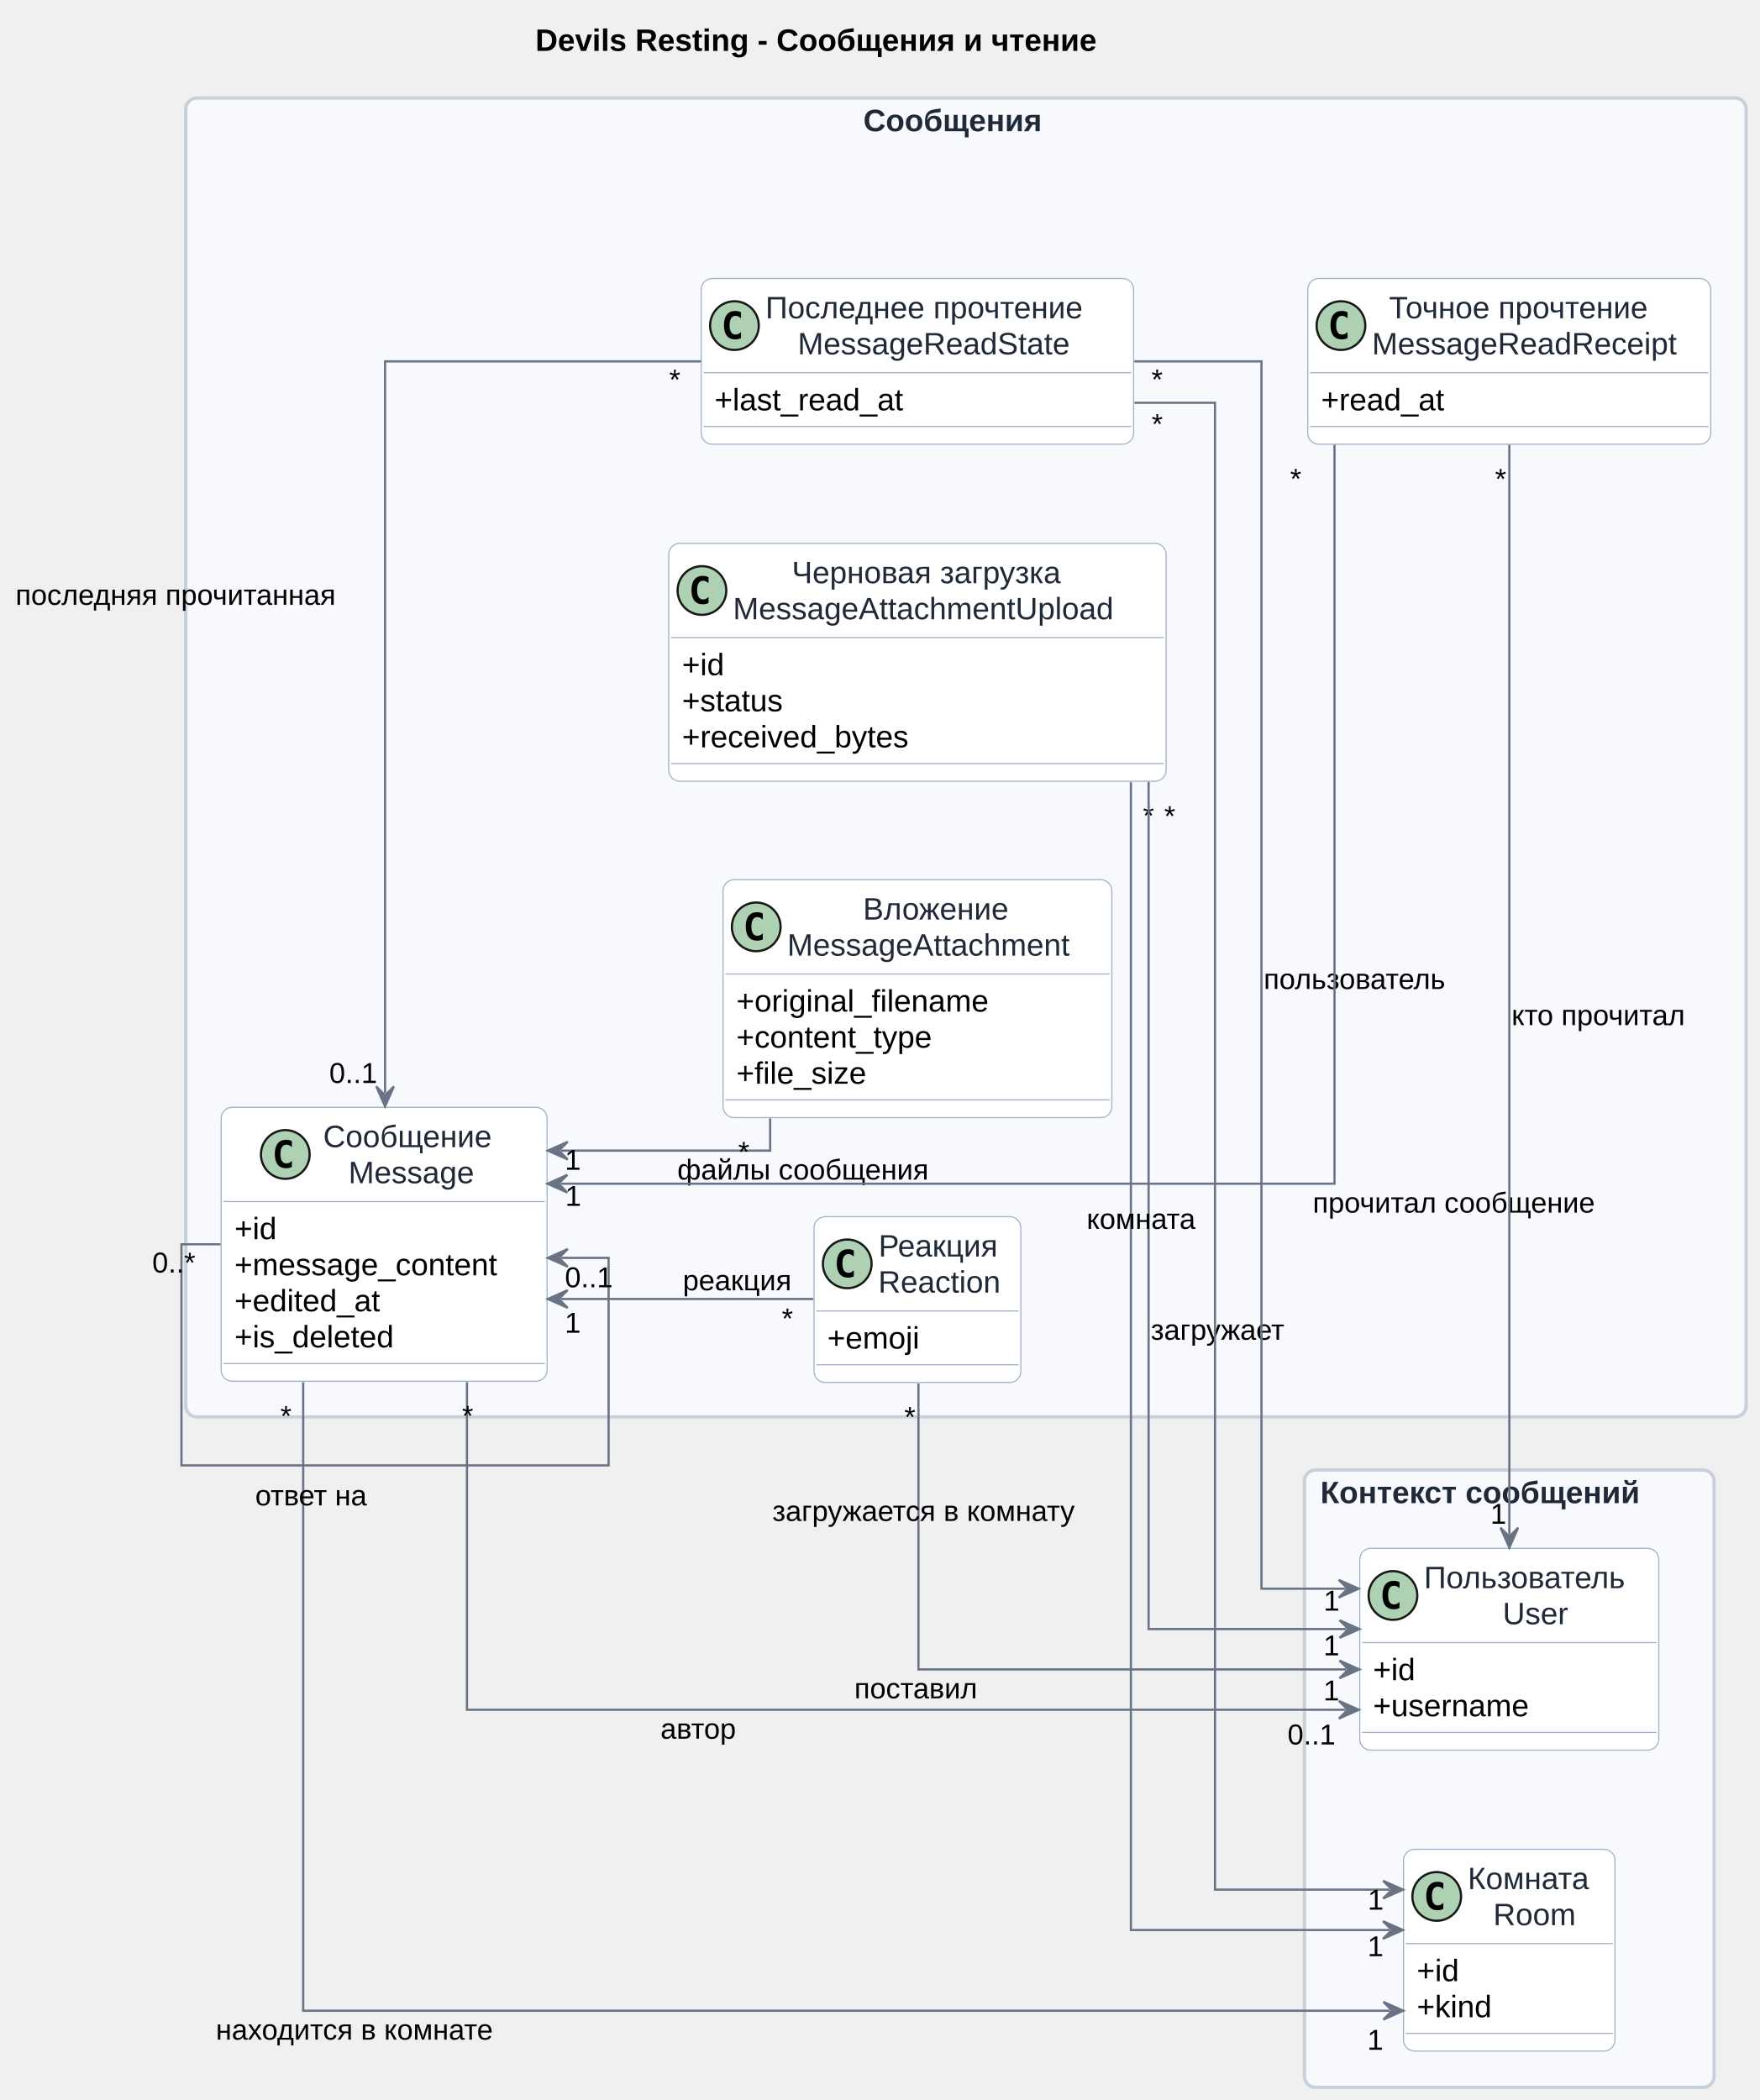
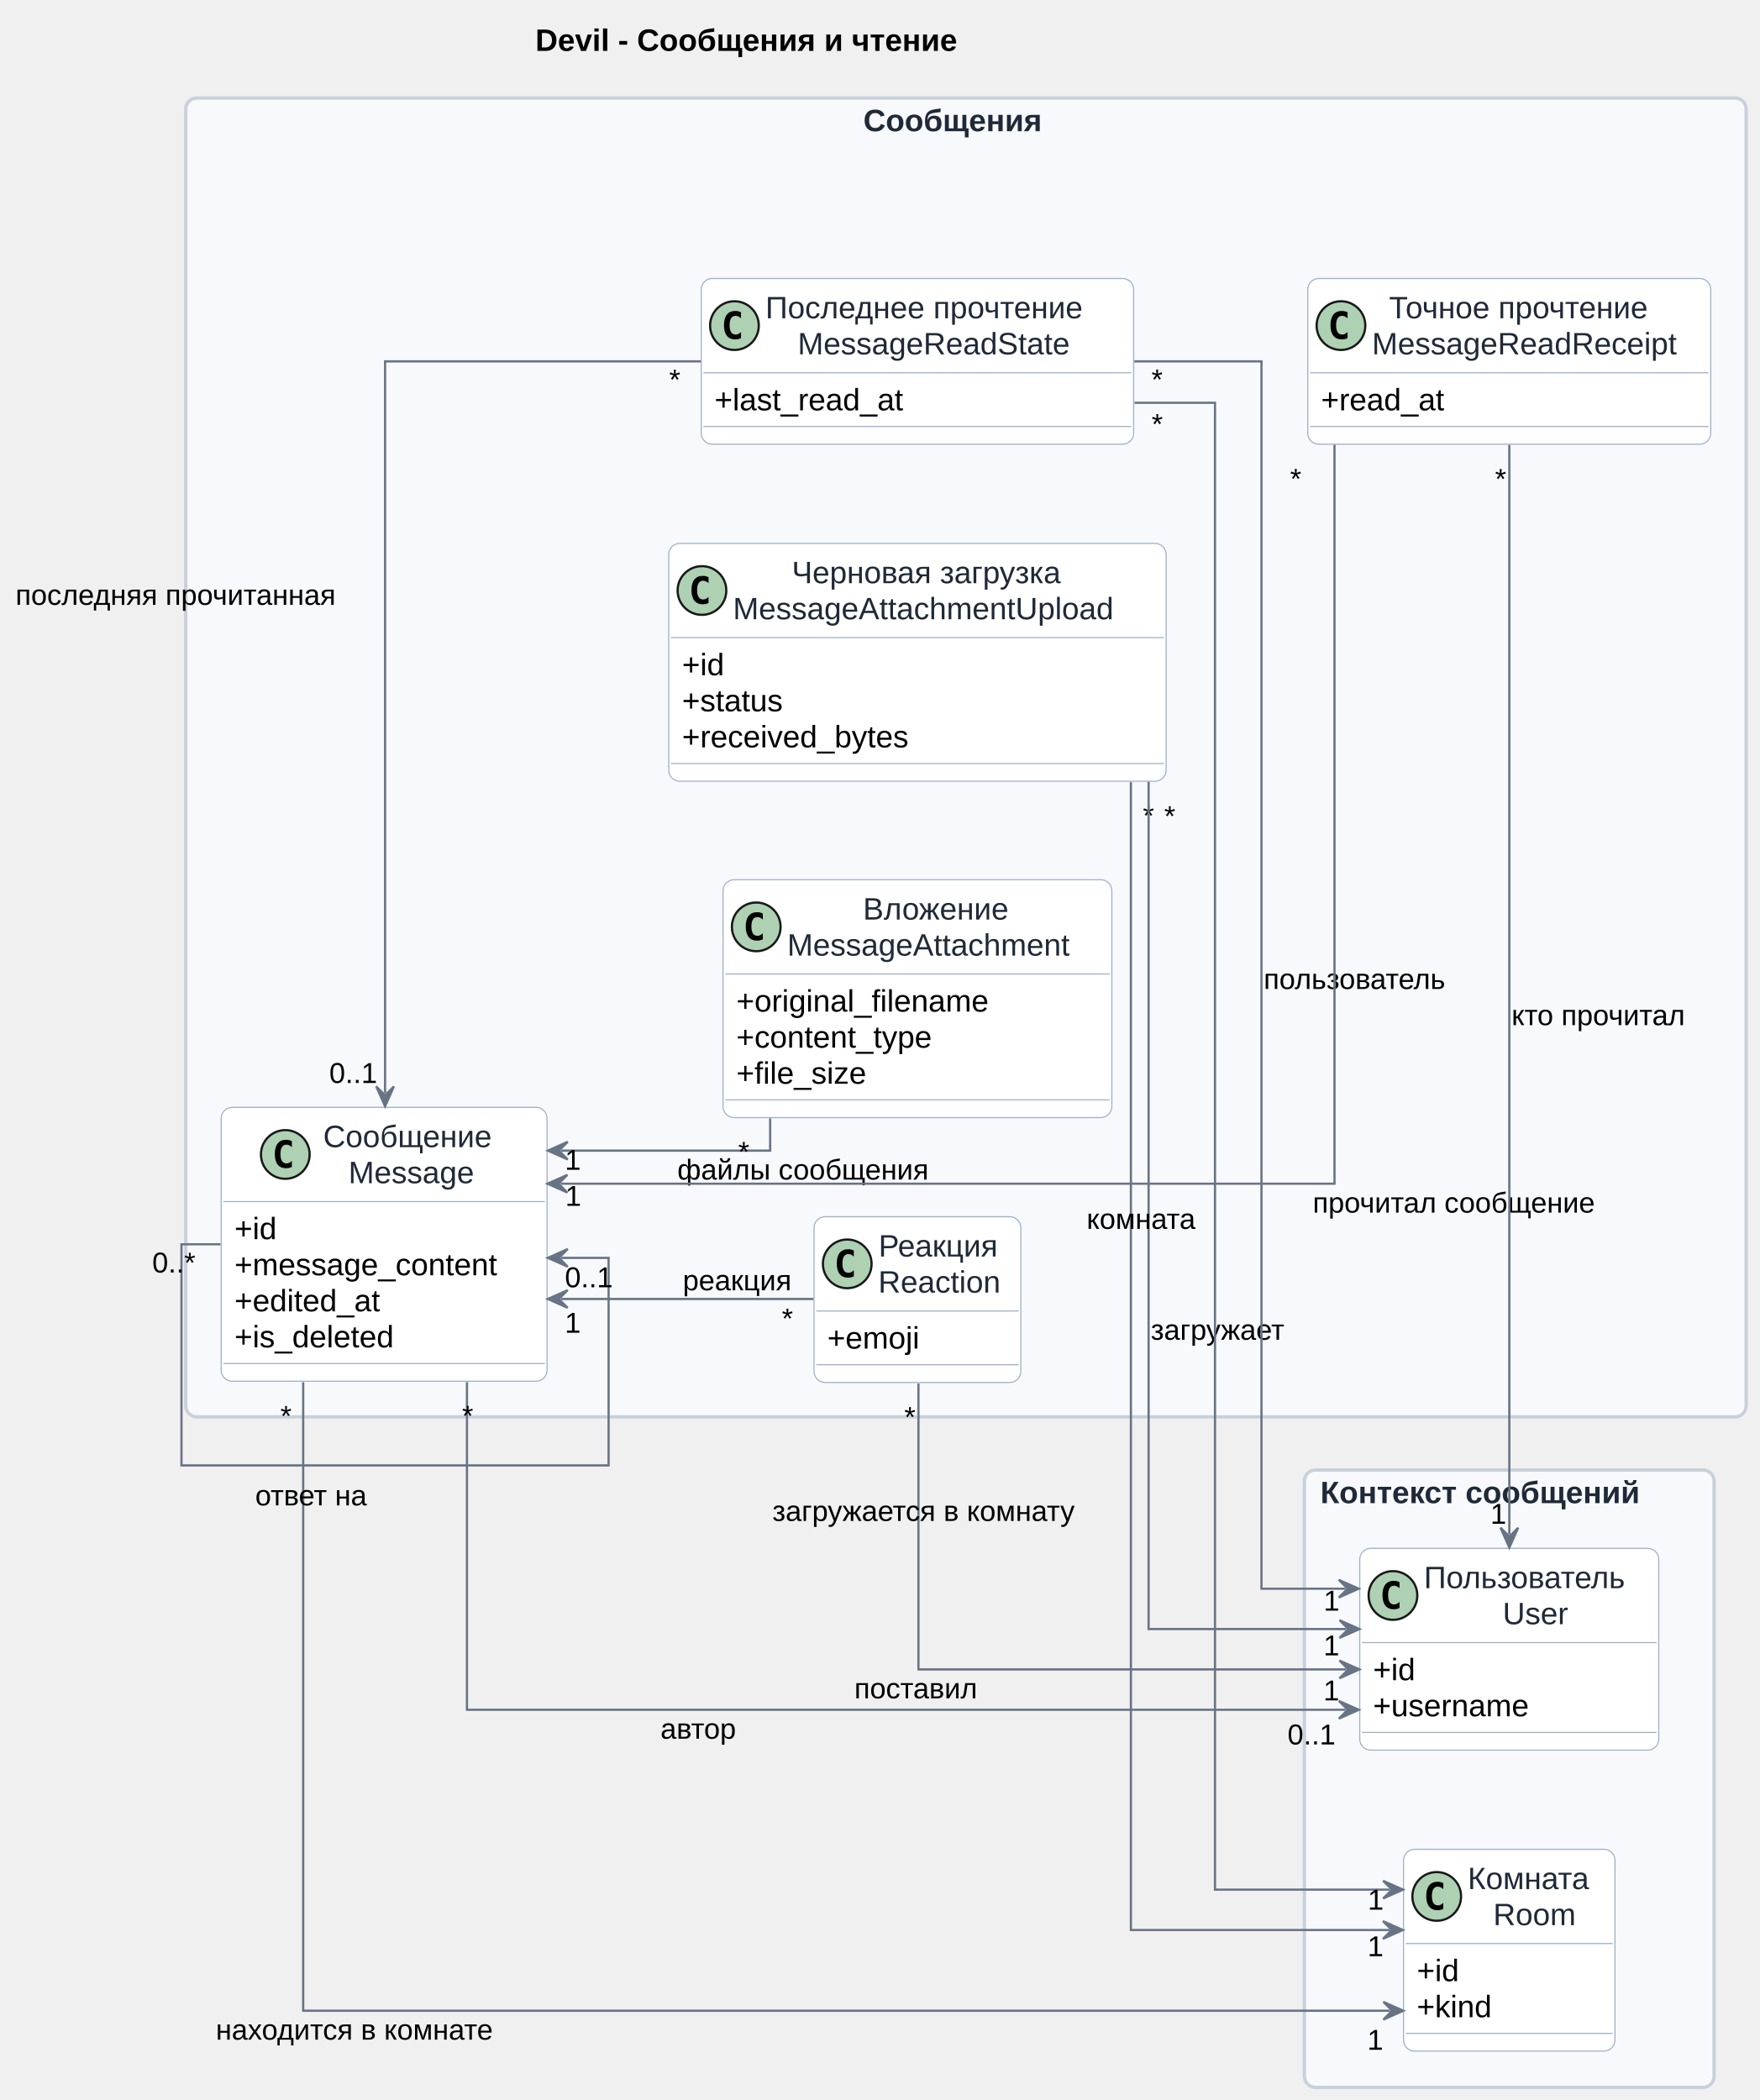
<svg xmlns="http://www.w3.org/2000/svg" contentStyleType="text/css" data-diagram-type="CLASS" height="949px" preserveAspectRatio="none" style="width:795px;height:949px;background:#FFFFFF;" version="1.1" viewBox="0 0 795 949" width="795px" zoomAndPan="magnify">
  <defs />
  <g>
    <g class="title" data-source-line="1">
-       <text fill="#000000" font-family="Arial" font-size="14" font-weight="bold" lengthAdjust="spacing" textLength="297.179" x="241.911" y="22.995">Devils Resting - Сообщения и чтение</text>
+       <text fill="#000000" font-family="Arial" font-size="14" font-weight="bold" lengthAdjust="spacing" textLength="297.179" x="241.911" y="22.995">Devil - Сообщения и чтение</text>
    </g>
    <g class="cluster" data-qualified-name="........ ........." data-source-line="25" id="ent0002">
      <rect fill="#F7F9FC" height="279" rx="5" ry="5" style="stroke:#C8D0DB;stroke-width:1.5;" width="185.1" x="589.41" y="664.297" />
      <text fill="#1F2937" font-family="Arial" font-size="14" font-weight="bold" lengthAdjust="spacing" textLength="170.707" x="596.606" y="679.292">Контекст сообщений</text>
    </g>
    <g class="cluster" data-qualified-name="........." data-source-line="37" id="ent0005">
      <rect fill="#F7F9FC" height="596" rx="5" ry="5" style="stroke:#C8D0DB;stroke-width:1.5;" width="705.06" x="83.94" y="44.297" />
      <text fill="#1F2937" font-family="Arial" font-size="14" font-weight="bold" lengthAdjust="spacing" textLength="92.73" x="390.105" y="59.292">Сообщения</text>
    </g>
    <g class="entity" data-qualified-name="........ ..........User" data-source-line="26" id="ent0003">
      <rect fill="#FFFFFF" height="91.188" rx="5" ry="5" style="stroke:#9FB0C7;stroke-width:0.5;" width="135.1" x="614.41" y="699.707" />
      <ellipse cx="629.41" cy="721.004" fill="#ADD1B2" rx="11" ry="11" style="stroke:#181818;stroke-width:1;" />
      <path d="M632.379,726.644 Q631.801,726.941 631.16,727.082 Q630.519,727.238 629.816,727.238 Q627.316,727.238 625.988,725.597 Q624.676,723.941 624.676,720.816 Q624.676,717.691 625.988,716.035 Q627.316,714.379 629.816,714.379 Q630.519,714.379 631.16,714.535 Q631.816,714.691 632.379,714.988 L632.379,717.707 Q631.754,717.129 631.16,716.863 Q630.566,716.582 629.941,716.582 Q628.597,716.582 627.91,717.66 Q627.222,718.722 627.222,720.816 Q627.222,722.91 627.91,723.988 Q628.597,725.051 629.941,725.051 Q630.566,725.051 631.16,724.785 Q631.754,724.504 632.379,723.926 L632.379,726.644 Z " fill="#000000" />
      <text fill="#1F2937" font-family="Arial" font-size="14" lengthAdjust="spacing" textLength="103.1" x="643.41" y="717.702">Пользователь</text>
      <text fill="#1F2937" font-family="Arial" font-size="14" lengthAdjust="spacing" textLength="31.91" x="679.005" y="733.999">User</text>
      <line style="stroke:#9FB0C7;stroke-width:0.5;" x1="615.41" x2="748.51" y1="742.301" y2="742.301" />
      <text fill="#000000" font-family="Arial" font-size="14" lengthAdjust="spacing" textLength="24.507" x="620.41" y="759.296">+id</text>
      <text fill="#000000" font-family="Arial" font-size="14" lengthAdjust="spacing" textLength="81.97" x="620.41" y="775.593">+username</text>
      <line style="stroke:#9FB0C7;stroke-width:0.5;" x1="615.41" x2="748.51" y1="782.894" y2="782.894" />
    </g>
    <g class="entity" data-qualified-name="........ ..........Room" data-source-line="31" id="ent0004">
      <rect fill="#FFFFFF" height="91.188" rx="5" ry="5" style="stroke:#9FB0C7;stroke-width:0.5;" width="95.533" x="634.19" y="835.707" />
      <ellipse cx="649.19" cy="857.004" fill="#ADD1B2" rx="11" ry="11" style="stroke:#181818;stroke-width:1;" />
      <path d="M652.159,862.644 Q651.581,862.941 650.94,863.082 Q650.299,863.238 649.596,863.238 Q647.096,863.238 645.768,861.597 Q644.456,859.941 644.456,856.816 Q644.456,853.691 645.768,852.035 Q647.096,850.379 649.596,850.379 Q650.299,850.379 650.94,850.535 Q651.596,850.691 652.159,850.988 L652.159,853.707 Q651.534,853.129 650.94,852.863 Q650.346,852.582 649.721,852.582 Q648.378,852.582 647.69,853.66 Q647.003,854.722 647.003,856.816 Q647.003,858.91 647.69,859.988 Q648.378,861.051 649.721,861.051 Q650.346,861.051 650.94,860.785 Q651.534,860.504 652.159,859.926 L652.159,862.644 Z " fill="#000000" />
      <text fill="#1F2937" font-family="Arial" font-size="14" lengthAdjust="spacing" textLength="63.533" x="663.19" y="853.702">Комната</text>
      <text fill="#1F2937" font-family="Arial" font-size="14" lengthAdjust="spacing" textLength="40.496" x="674.709" y="869.999">Room</text>
      <line style="stroke:#9FB0C7;stroke-width:0.5;" x1="635.19" x2="728.723" y1="878.301" y2="878.301" />
      <text fill="#000000" font-family="Arial" font-size="14" lengthAdjust="spacing" textLength="24.507" x="640.19" y="895.296">+id</text>
      <text fill="#000000" font-family="Arial" font-size="14" lengthAdjust="spacing" textLength="41.487" x="640.19" y="911.593">+kind</text>
      <line style="stroke:#9FB0C7;stroke-width:0.5;" x1="635.19" x2="728.723" y1="918.894" y2="918.894" />
    </g>
    <g class="entity" data-qualified-name="..........Message" data-source-line="38" id="ent0006">
      <rect fill="#FFFFFF" height="123.781" rx="5" ry="5" style="stroke:#9FB0C7;stroke-width:0.5;" width="147.249" x="99.94" y="500.407" />
      <ellipse cx="128.91" cy="521.704" fill="#ADD1B2" rx="11" ry="11" style="stroke:#181818;stroke-width:1;" />
      <path d="M131.879,527.344 Q131.3,527.641 130.66,527.782 Q130.019,527.938 129.316,527.938 Q126.816,527.938 125.488,526.298 Q124.175,524.641 124.175,521.516 Q124.175,518.391 125.488,516.735 Q126.816,515.079 129.316,515.079 Q130.019,515.079 130.66,515.235 Q131.316,515.391 131.879,515.688 L131.879,518.407 Q131.254,517.829 130.66,517.563 Q130.066,517.282 129.441,517.282 Q128.097,517.282 127.41,518.36 Q126.722,519.423 126.722,521.516 Q126.722,523.61 127.41,524.688 Q128.097,525.751 129.441,525.751 Q130.066,525.751 130.66,525.485 Q131.254,525.204 131.879,524.626 L131.879,527.344 Z " fill="#000000" />
      <text fill="#1F2937" font-family="Arial" font-size="14" lengthAdjust="spacing" textLength="84.205" x="146.014" y="518.402">Сообщение</text>
      <text fill="#1F2937" font-family="Arial" font-size="14" lengthAdjust="spacing" textLength="61.359" x="157.437" y="534.699">Message</text>
      <line style="stroke:#9FB0C7;stroke-width:0.5;" x1="100.94" x2="246.189" y1="543.001" y2="543.001" />
      <text fill="#000000" font-family="Arial" font-size="14" lengthAdjust="spacing" textLength="24.507" x="105.94" y="559.996">+id</text>
      <text fill="#000000" font-family="Arial" font-size="14" lengthAdjust="spacing" textLength="135.249" x="105.94" y="576.293">+message_content</text>
      <text fill="#000000" font-family="Arial" font-size="14" lengthAdjust="spacing" textLength="77.178" x="105.94" y="592.59">+edited_at</text>
      <text fill="#000000" font-family="Arial" font-size="14" lengthAdjust="spacing" textLength="82.906" x="105.94" y="608.886">+is_deleted</text>
      <line style="stroke:#9FB0C7;stroke-width:0.5;" x1="100.94" x2="246.189" y1="616.188" y2="616.188" />
    </g>
    <g class="entity" data-qualified-name="..........Reaction" data-source-line="45" id="ent0007">
      <rect fill="#FFFFFF" height="74.891" rx="5" ry="5" style="stroke:#9FB0C7;stroke-width:0.5;" width="93.435" x="367.83" y="549.847" />
      <ellipse cx="382.83" cy="571.144" fill="#ADD1B2" rx="11" ry="11" style="stroke:#181818;stroke-width:1;" />
      <path d="M385.799,576.784 Q385.221,577.081 384.58,577.222 Q383.939,577.378 383.236,577.378 Q380.736,577.378 379.408,575.737 Q378.096,574.081 378.096,570.956 Q378.096,567.831 379.408,566.175 Q380.736,564.519 383.236,564.519 Q383.939,564.519 384.58,564.675 Q385.236,564.831 385.799,565.128 L385.799,567.847 Q385.174,567.269 384.58,567.003 Q383.986,566.722 383.361,566.722 Q382.017,566.722 381.33,567.8 Q380.642,568.862 380.642,570.956 Q380.642,573.05 381.33,574.128 Q382.017,575.191 383.361,575.191 Q383.986,575.191 384.58,574.925 Q385.174,574.644 385.799,574.066 L385.799,576.784 Z " fill="#000000" />
      <text fill="#1F2937" font-family="Arial" font-size="14" lengthAdjust="spacing" textLength="61.141" x="396.977" y="567.842">Реакция</text>
      <text fill="#1F2937" font-family="Arial" font-size="14" lengthAdjust="spacing" textLength="61.435" x="396.83" y="584.139">Reaction</text>
      <line style="stroke:#9FB0C7;stroke-width:0.5;" x1="368.83" x2="460.265" y1="592.441" y2="592.441" />
      <text fill="#000000" font-family="Arial" font-size="14" lengthAdjust="spacing" textLength="50.326" x="373.83" y="609.436">+emoji</text>
      <line style="stroke:#9FB0C7;stroke-width:0.5;" x1="368.83" x2="460.265" y1="616.737" y2="616.737" />
    </g>
    <g class="entity" data-qualified-name="..........Attachment" data-source-line="49" id="ent0008">
      <rect fill="#FFFFFF" height="107.484" rx="5" ry="5" style="stroke:#9FB0C7;stroke-width:0.5;" width="175.678" x="326.71" y="397.557" />
      <ellipse cx="341.71" cy="418.854" fill="#ADD1B2" rx="11" ry="11" style="stroke:#181818;stroke-width:1;" />
      <path d="M344.679,424.494 Q344.101,424.791 343.46,424.932 Q342.819,425.088 342.116,425.088 Q339.616,425.088 338.288,423.447 Q336.976,421.791 336.976,418.666 Q336.976,415.541 338.288,413.885 Q339.616,412.229 342.116,412.229 Q342.819,412.229 343.46,412.385 Q344.116,412.541 344.679,412.838 L344.679,415.557 Q344.054,414.979 343.46,414.713 Q342.866,414.432 342.241,414.432 Q340.897,414.432 340.21,415.51 Q339.522,416.572 339.522,418.666 Q339.522,420.76 340.21,421.838 Q340.897,422.901 342.241,422.901 Q342.866,422.901 343.46,422.635 Q344.054,422.354 344.679,421.776 L344.679,424.494 Z " fill="#000000" />
      <text fill="#1F2937" font-family="Arial" font-size="14" lengthAdjust="spacing" textLength="75.209" x="389.944" y="415.552">Вложение</text>
      <text fill="#1F2937" font-family="Arial" font-size="14" lengthAdjust="spacing" textLength="143.678" x="355.71" y="431.849">MessageAttachment</text>
      <line style="stroke:#9FB0C7;stroke-width:0.5;" x1="327.71" x2="501.388" y1="440.151" y2="440.151" />
      <text fill="#000000" font-family="Arial" font-size="14" lengthAdjust="spacing" textLength="132.084" x="332.71" y="457.146">+original_filename</text>
      <text fill="#000000" font-family="Arial" font-size="14" lengthAdjust="spacing" textLength="103.606" x="332.71" y="473.443">+content_type</text>
      <text fill="#000000" font-family="Arial" font-size="14" lengthAdjust="spacing" textLength="67.197" x="332.71" y="489.74">+file_size</text>
      <line style="stroke:#9FB0C7;stroke-width:0.5;" x1="327.71" x2="501.388" y1="497.041" y2="497.041" />
    </g>
    <g class="entity" data-qualified-name="..........Upload" data-source-line="55" id="ent0009">
      <rect fill="#FFFFFF" height="107.484" rx="5" ry="5" style="stroke:#9FB0C7;stroke-width:0.5;" width="224.732" x="302.18" y="245.557" />
      <ellipse cx="317.18" cy="266.854" fill="#ADD1B2" rx="11" ry="11" style="stroke:#181818;stroke-width:1;" />
      <path d="M320.149,272.494 Q319.571,272.791 318.93,272.932 Q318.289,273.088 317.586,273.088 Q315.086,273.088 313.758,271.447 Q312.446,269.791 312.446,266.666 Q312.446,263.541 313.758,261.885 Q315.086,260.229 317.586,260.229 Q318.289,260.229 318.93,260.385 Q319.586,260.541 320.149,260.838 L320.149,263.557 Q319.524,262.979 318.93,262.713 Q318.336,262.432 317.711,262.432 Q316.368,262.432 315.68,263.51 Q314.993,264.572 314.993,266.666 Q314.993,268.76 315.68,269.838 Q316.368,270.901 317.711,270.901 Q318.336,270.901 318.93,270.635 Q319.524,270.354 320.149,269.776 L320.149,272.494 Z " fill="#000000" />
      <text fill="#1F2937" font-family="Arial" font-size="14" lengthAdjust="spacing" textLength="139.549" x="357.772" y="263.552">Черновая загрузка</text>
      <text fill="#1F2937" font-family="Arial" font-size="14" lengthAdjust="spacing" textLength="192.732" x="331.18" y="279.849">MessageAttachmentUpload</text>
      <line style="stroke:#9FB0C7;stroke-width:0.5;" x1="303.18" x2="525.912" y1="288.151" y2="288.151" />
      <text fill="#000000" font-family="Arial" font-size="14" lengthAdjust="spacing" textLength="24.507" x="308.18" y="305.146">+id</text>
      <text fill="#000000" font-family="Arial" font-size="14" lengthAdjust="spacing" textLength="54.749" x="308.18" y="321.443">+status</text>
      <text fill="#000000" font-family="Arial" font-size="14" lengthAdjust="spacing" textLength="117.653" x="308.18" y="337.74">+received_bytes</text>
      <line style="stroke:#9FB0C7;stroke-width:0.5;" x1="303.18" x2="525.912" y1="345.041" y2="345.041" />
    </g>
    <g class="entity" data-qualified-name="..........ReadState" data-source-line="61" id="ent0010">
      <rect fill="#FFFFFF" height="74.891" rx="5" ry="5" style="stroke:#9FB0C7;stroke-width:0.5;" width="195.372" x="316.86" y="125.847" />
      <ellipse cx="331.86" cy="147.144" fill="#ADD1B2" rx="11" ry="11" style="stroke:#181818;stroke-width:1;" />
      <path d="M334.829,152.784 Q334.251,153.081 333.61,153.222 Q332.969,153.378 332.266,153.378 Q329.766,153.378 328.438,151.738 Q327.126,150.081 327.126,146.956 Q327.126,143.831 328.438,142.175 Q329.766,140.519 332.266,140.519 Q332.969,140.519 333.61,140.675 Q334.266,140.831 334.829,141.128 L334.829,143.847 Q334.204,143.269 333.61,143.003 Q333.016,142.722 332.391,142.722 Q331.048,142.722 330.36,143.8 Q329.673,144.863 329.673,146.956 Q329.673,149.05 330.36,150.128 Q331.048,151.191 332.391,151.191 Q333.016,151.191 333.61,150.925 Q334.204,150.644 334.829,150.066 L334.829,152.784 Z " fill="#000000" />
      <text fill="#1F2937" font-family="Arial" font-size="14" lengthAdjust="spacing" textLength="163.372" x="345.86" y="143.842">Последнее прочтение</text>
      <text fill="#1F2937" font-family="Arial" font-size="14" lengthAdjust="spacing" textLength="134.224" x="360.434" y="160.139">MessageReadState</text>
      <line style="stroke:#9FB0C7;stroke-width:0.5;" x1="317.86" x2="511.232" y1="168.441" y2="168.441" />
      <text fill="#000000" font-family="Arial" font-size="14" lengthAdjust="spacing" textLength="96.886" x="322.86" y="185.436">+last_read_at</text>
      <line style="stroke:#9FB0C7;stroke-width:0.5;" x1="317.86" x2="511.232" y1="192.738" y2="192.738" />
    </g>
    <g class="entity" data-qualified-name="..........Receipt" data-source-line="65" id="ent0011">
      <rect fill="#FFFFFF" height="74.891" rx="5" ry="5" style="stroke:#9FB0C7;stroke-width:0.5;" width="182.083" x="590.92" y="125.847" />
      <ellipse cx="605.92" cy="147.144" fill="#ADD1B2" rx="11" ry="11" style="stroke:#181818;stroke-width:1;" />
      <path d="M608.889,152.784 Q608.311,153.081 607.67,153.222 Q607.029,153.378 606.326,153.378 Q603.826,153.378 602.498,151.738 Q601.186,150.081 601.186,146.956 Q601.186,143.831 602.498,142.175 Q603.826,140.519 606.326,140.519 Q607.029,140.519 607.67,140.675 Q608.326,140.831 608.889,141.128 L608.889,143.847 Q608.264,143.269 607.67,143.003 Q607.076,142.722 606.451,142.722 Q605.107,142.722 604.42,143.8 Q603.732,144.863 603.732,146.956 Q603.732,149.05 604.42,150.128 Q605.107,151.191 606.451,151.191 Q607.076,151.191 607.67,150.925 Q608.264,150.644 608.889,150.066 L608.889,152.784 Z " fill="#000000" />
      <text fill="#1F2937" font-family="Arial" font-size="14" lengthAdjust="spacing" textLength="134.682" x="627.621" y="143.842">Точное прочтение</text>
      <text fill="#1F2937" font-family="Arial" font-size="14" lengthAdjust="spacing" textLength="150.083" x="619.92" y="160.139">MessageReadReceipt</text>
      <line style="stroke:#9FB0C7;stroke-width:0.5;" x1="591.92" x2="772.003" y1="168.441" y2="168.441" />
      <text fill="#000000" font-family="Arial" font-size="14" lengthAdjust="spacing" textLength="64.634" x="596.92" y="185.436">+read_at</text>
      <line style="stroke:#9FB0C7;stroke-width:0.5;" x1="591.92" x2="772.003" y1="192.738" y2="192.738" />
    </g>
    <g class="link" data-entity-1="ent0006" data-entity-2="ent0004" data-link-type="dependency" data-source-line="77" id="lnk18">
      <path codeLine="77" d="M137,624.617 C137,724.337 137,908.657 137,908.657 C137,908.657 495.09,908.657 628.07,908.657" fill="none" id="Message-to-Room" style="stroke:#687385;stroke-width:1;" />
      <polygon fill="#687385" points="634.07,908.657,625.07,904.657,629.07,908.657,625.07,912.657,634.07,908.657" style="stroke:#687385;stroke-width:1;" />
      <text fill="#000000" font-family="Arial" font-size="13" lengthAdjust="spacing" textLength="145.666" x="97.52" y="921.724">находится в комнате</text>
      <text fill="#000000" font-family="Arial" font-size="13" lengthAdjust="spacing" textLength="6.5" x="126.7" y="644.327">*</text>
      <text fill="#000000" font-family="Arial" font-size="13" lengthAdjust="spacing" textLength="8.271" x="617.822" y="926.29">1</text>
    </g>
    <g class="link" data-entity-1="ent0007" data-entity-2="ent0006" data-link-type="dependency" data-source-line="81" id="lnk21">
      <path codeLine="81" d="M367.51,587.017 C333.41,587.017 292.6,587.017 253.51,587.017" fill="none" id="Reaction-to-Message" style="stroke:#687385;stroke-width:1;" />
      <polygon fill="#687385" points="247.51,587.017,256.51,591.017,252.51,587.017,256.51,583.017,247.51,587.017" style="stroke:#687385;stroke-width:1;" />
      <text fill="#000000" font-family="Arial" font-size="13" lengthAdjust="spacing" textLength="57.186" x="308.51" y="583.084">реакция</text>
      <text fill="#000000" font-family="Arial" font-size="13" lengthAdjust="spacing" textLength="6.5" x="353.264" y="600.291">*</text>
      <text fill="#000000" font-family="Arial" font-size="13" lengthAdjust="spacing" textLength="8.271" x="255.196" y="602.262">1</text>
    </g>
    <g class="link" data-entity-1="ent0006" data-entity-2="ent0003" data-link-type="dependency" data-source-line="78" id="lnk19">
      <path codeLine="78" d="M211,624.557 C211,686.587 211,772.657 211,772.657 C211,772.657 477.56,772.657 607.98,772.657" fill="none" id="Message-to-User" style="stroke:#687385;stroke-width:1;" />
      <polygon fill="#687385" points="613.98,772.657,604.98,768.657,608.98,772.657,604.98,776.657,613.98,772.657" style="stroke:#687385;stroke-width:1;" />
      <text fill="#000000" font-family="Arial" font-size="13" lengthAdjust="spacing" textLength="39.406" x="298.44" y="785.724">автор</text>
      <text fill="#000000" font-family="Arial" font-size="13" lengthAdjust="spacing" textLength="6.5" x="208.794" y="644.261">*</text>
      <text fill="#000000" font-family="Arial" font-size="13" lengthAdjust="spacing" textLength="24.807" x="581.774" y="788.325">0..1</text>
    </g>
    <g class="link" data-entity-1="ent0006" data-entity-2="ent0006" data-link-type="dependency" data-source-line="79" id="lnk20">
      <path codeLine="79" d="M99.65,562.297 C89.24,562.297 82,562.297 82,562.297 C82,562.297 82,662.227 82,662.227 C82,662.227 275,662.227 275,662.227 C275,662.227 275,568.437 275,568.437 C275,568.437 269.15,568.437 253.55,568.437" fill="none" id="Message-to-Message" style="stroke:#687385;stroke-width:1;" />
      <polygon fill="#687385" points="247.55,568.437,256.55,572.437,252.55,568.437,256.55,564.437,247.55,568.437" style="stroke:#687385;stroke-width:1;" />
      <text fill="#000000" font-family="Arial" font-size="13" lengthAdjust="spacing" textLength="59.357" x="115.33" y="680.294">ответ на</text>
      <text fill="#000000" font-family="Arial" font-size="13" lengthAdjust="spacing" textLength="23.036" x="68.778" y="575.061">0..*</text>
      <text fill="#000000" font-family="Arial" font-size="13" lengthAdjust="spacing" textLength="24.807" x="255.244" y="581.724">0..1</text>
    </g>
    <g class="link" data-entity-1="ent0007" data-entity-2="ent0003" data-link-type="dependency" data-source-line="82" id="lnk22">
      <path codeLine="82" d="M415,625.217 C415,674.527 415,754.417 415,754.417 C415,754.417 529.16,754.417 608.25,754.417" fill="none" id="Reaction-to-User" style="stroke:#687385;stroke-width:1;" />
      <polygon fill="#687385" points="614.25,754.417,605.25,750.417,609.25,754.417,605.25,758.417,614.25,754.417" style="stroke:#687385;stroke-width:1;" />
      <text fill="#000000" font-family="Arial" font-size="13" lengthAdjust="spacing" textLength="63.559" x="386.03" y="767.484">поставил</text>
      <text fill="#000000" font-family="Arial" font-size="13" lengthAdjust="spacing" textLength="6.5" x="408.62" y="644.818">*</text>
      <text fill="#000000" font-family="Arial" font-size="13" lengthAdjust="spacing" textLength="8.271" x="597.974" y="768.413">1</text>
    </g>
    <g class="link" data-entity-1="ent0008" data-entity-2="ent0006" data-link-type="dependency" data-source-line="84" id="lnk23">
      <path codeLine="84" d="M348,505.407 C348,513.927 348,519.977 348,519.977 C348,519.977 301.08,519.977 253.54,519.977" fill="none" id="Attachment-to-Message" style="stroke:#687385;stroke-width:1;" />
      <polygon fill="#687385" points="247.54,519.977,256.54,523.977,252.54,519.977,256.54,515.977,247.54,519.977" style="stroke:#687385;stroke-width:1;" />
      <text fill="#000000" font-family="Arial" font-size="13" lengthAdjust="spacing" textLength="126.318" x="306.05" y="533.044">файлы сообщения</text>
      <text fill="#000000" font-family="Arial" font-size="13" lengthAdjust="spacing" textLength="6.5" x="333.554" y="524.99">*</text>
      <text fill="#000000" font-family="Arial" font-size="13" lengthAdjust="spacing" textLength="8.271" x="255.229" y="528.623">1</text>
    </g>
    <g class="link" data-entity-1="ent0009" data-entity-2="ent0004" data-link-type="dependency" data-source-line="85" id="lnk24">
      <path codeLine="85" d="M511,353.447 C511,496.257 511,872.177 511,872.177 C511,872.177 577.32,872.177 627.88,872.177" fill="none" id="Upload-to-Room" style="stroke:#687385;stroke-width:1;" />
      <polygon fill="#687385" points="633.88,872.177,624.88,868.177,628.88,872.177,624.88,876.177,633.88,872.177" style="stroke:#687385;stroke-width:1;" />
      <text fill="#000000" font-family="Arial" font-size="13" lengthAdjust="spacing" textLength="161.142" x="349" y="687.324">загружается в комнату</text>
      <text fill="#000000" font-family="Arial" font-size="13" lengthAdjust="spacing" textLength="6.5" x="516.42" y="373.035">*</text>
      <text fill="#000000" font-family="Arial" font-size="13" lengthAdjust="spacing" textLength="8.271" x="617.927" y="884.005">1</text>
    </g>
    <g class="link" data-entity-1="ent0009" data-entity-2="ent0003" data-link-type="dependency" data-source-line="86" id="lnk25">
      <path codeLine="86" d="M519,353.307 C519,470.197 519,736.177 519,736.177 C519,736.177 563.49,736.177 608.27,736.177" fill="none" id="Upload-to-User" style="stroke:#687385;stroke-width:1;" />
      <polygon fill="#687385" points="614.27,736.177,605.27,732.177,609.27,736.177,605.27,740.177,614.27,736.177" style="stroke:#687385;stroke-width:1;" />
      <text fill="#000000" font-family="Arial" font-size="13" lengthAdjust="spacing" textLength="72.903" x="520" y="605.444">загружает</text>
      <text fill="#000000" font-family="Arial" font-size="13" lengthAdjust="spacing" textLength="6.5" x="526.031" y="373.263">*</text>
      <text fill="#000000" font-family="Arial" font-size="13" lengthAdjust="spacing" textLength="8.271" x="597.996" y="748.064">1</text>
    </g>
    <g class="link" data-entity-1="ent0010" data-entity-2="ent0004" data-link-type="dependency" data-source-line="88" id="lnk26">
      <path codeLine="88" d="M512.62,182.017 C533.29,182.017 549,182.017 549,182.017 C549,182.017 549,853.937 549,853.937 C549,853.937 589.87,853.937 627.96,853.937" fill="none" id="ReadState-to-Room" style="stroke:#687385;stroke-width:1;" />
      <polygon fill="#687385" points="633.96,853.937,624.96,849.937,628.96,853.937,624.96,857.937,633.96,853.937" style="stroke:#687385;stroke-width:1;" />
      <text fill="#000000" font-family="Arial" font-size="13" lengthAdjust="spacing" textLength="57.618" x="491" y="555.334">комната</text>
      <text fill="#000000" font-family="Arial" font-size="13" lengthAdjust="spacing" textLength="6.5" x="520.378" y="196.097">*</text>
      <text fill="#000000" font-family="Arial" font-size="13" lengthAdjust="spacing" textLength="8.271" x="618.019" y="862.972">1</text>
    </g>
    <g class="link" data-entity-1="ent0010" data-entity-2="ent0003" data-link-type="dependency" data-source-line="89" id="lnk27">
      <path codeLine="89" d="M512.56,163.297 C543.6,163.297 570,163.297 570,163.297 C570,163.297 570,717.937 570,717.937 C570,717.937 584.48,717.937 607.93,717.937" fill="none" id="ReadState-to-User" style="stroke:#687385;stroke-width:1;" />
      <polygon fill="#687385" points="613.93,717.937,604.93,713.937,608.93,717.937,604.93,721.937,613.93,717.937" style="stroke:#687385;stroke-width:1;" />
      <text fill="#000000" font-family="Arial" font-size="13" lengthAdjust="spacing" textLength="94.46" x="571" y="446.924">пользователь</text>
      <text fill="#000000" font-family="Arial" font-size="13" lengthAdjust="spacing" textLength="6.5" x="520.313" y="175.943">*</text>
      <text fill="#000000" font-family="Arial" font-size="13" lengthAdjust="spacing" textLength="8.271" x="598.067" y="727.838">1</text>
    </g>
    <g class="link" data-entity-1="ent0010" data-entity-2="ent0006" data-link-type="dependency" data-source-line="90" id="lnk28">
      <path codeLine="90" d="M316.71,163.297 C250.11,163.297 174,163.297 174,163.297 C174,163.297 174,381.737 174,493.957" fill="none" id="ReadState-to-Message" style="stroke:#687385;stroke-width:1;" />
      <polygon fill="#687385" points="174,499.957,178,490.957,174,494.957,170,490.957,174,499.957" style="stroke:#687385;stroke-width:1;" />
      <text fill="#000000" font-family="Arial" font-size="13" lengthAdjust="spacing" textLength="166.328" x="7" y="273.334">последняя прочитанная</text>
      <text fill="#000000" font-family="Arial" font-size="13" lengthAdjust="spacing" textLength="6.5" x="302.38" y="175.991">*</text>
      <text fill="#000000" font-family="Arial" font-size="13" lengthAdjust="spacing" textLength="24.807" x="148.779" y="489.392">0..1</text>
    </g>
    <g class="link" data-entity-1="ent0011" data-entity-2="ent0006" data-link-type="dependency" data-source-line="92" id="lnk29">
      <path codeLine="92" d="M603,200.977 C603,295.447 603,534.917 603,534.917 C603,534.917 376.17,534.917 253.38,534.917" fill="none" id="Receipt-to-Message" style="stroke:#687385;stroke-width:1;" />
      <polygon fill="#687385" points="247.38,534.917,256.38,538.917,252.38,534.917,256.38,530.917,247.38,534.917" style="stroke:#687385;stroke-width:1;" />
      <text fill="#000000" font-family="Arial" font-size="13" lengthAdjust="spacing" textLength="145.076" x="593.16" y="547.984">прочитал сообщение</text>
      <text fill="#000000" font-family="Arial" font-size="13" lengthAdjust="spacing" textLength="6.5" x="582.956" y="220.821">*</text>
      <text fill="#000000" font-family="Arial" font-size="13" lengthAdjust="spacing" textLength="8.271" x="255.419" y="544.94">1</text>
    </g>
    <g class="link" data-entity-1="ent0011" data-entity-2="ent0003" data-link-type="dependency" data-source-line="93" id="lnk30">
      <path codeLine="93" d="M682,201.037 C682,303.677 682,581.697 682,693.367" fill="none" id="Receipt-to-User" style="stroke:#687385;stroke-width:1;" />
      <polygon fill="#687385" points="682,699.367,686,690.367,682,694.367,678,690.367,682,699.367" style="stroke:#687385;stroke-width:1;" />
      <text fill="#000000" font-family="Arial" font-size="13" lengthAdjust="spacing" textLength="92.193" x="683" y="463.264">кто прочитал</text>
      <text fill="#000000" font-family="Arial" font-size="13" lengthAdjust="spacing" textLength="6.5" x="675.534" y="220.892">*</text>
      <text fill="#000000" font-family="Arial" font-size="13" lengthAdjust="spacing" textLength="8.271" x="673.438" y="688.595">1</text>
    </g>
  </g>
</svg>
